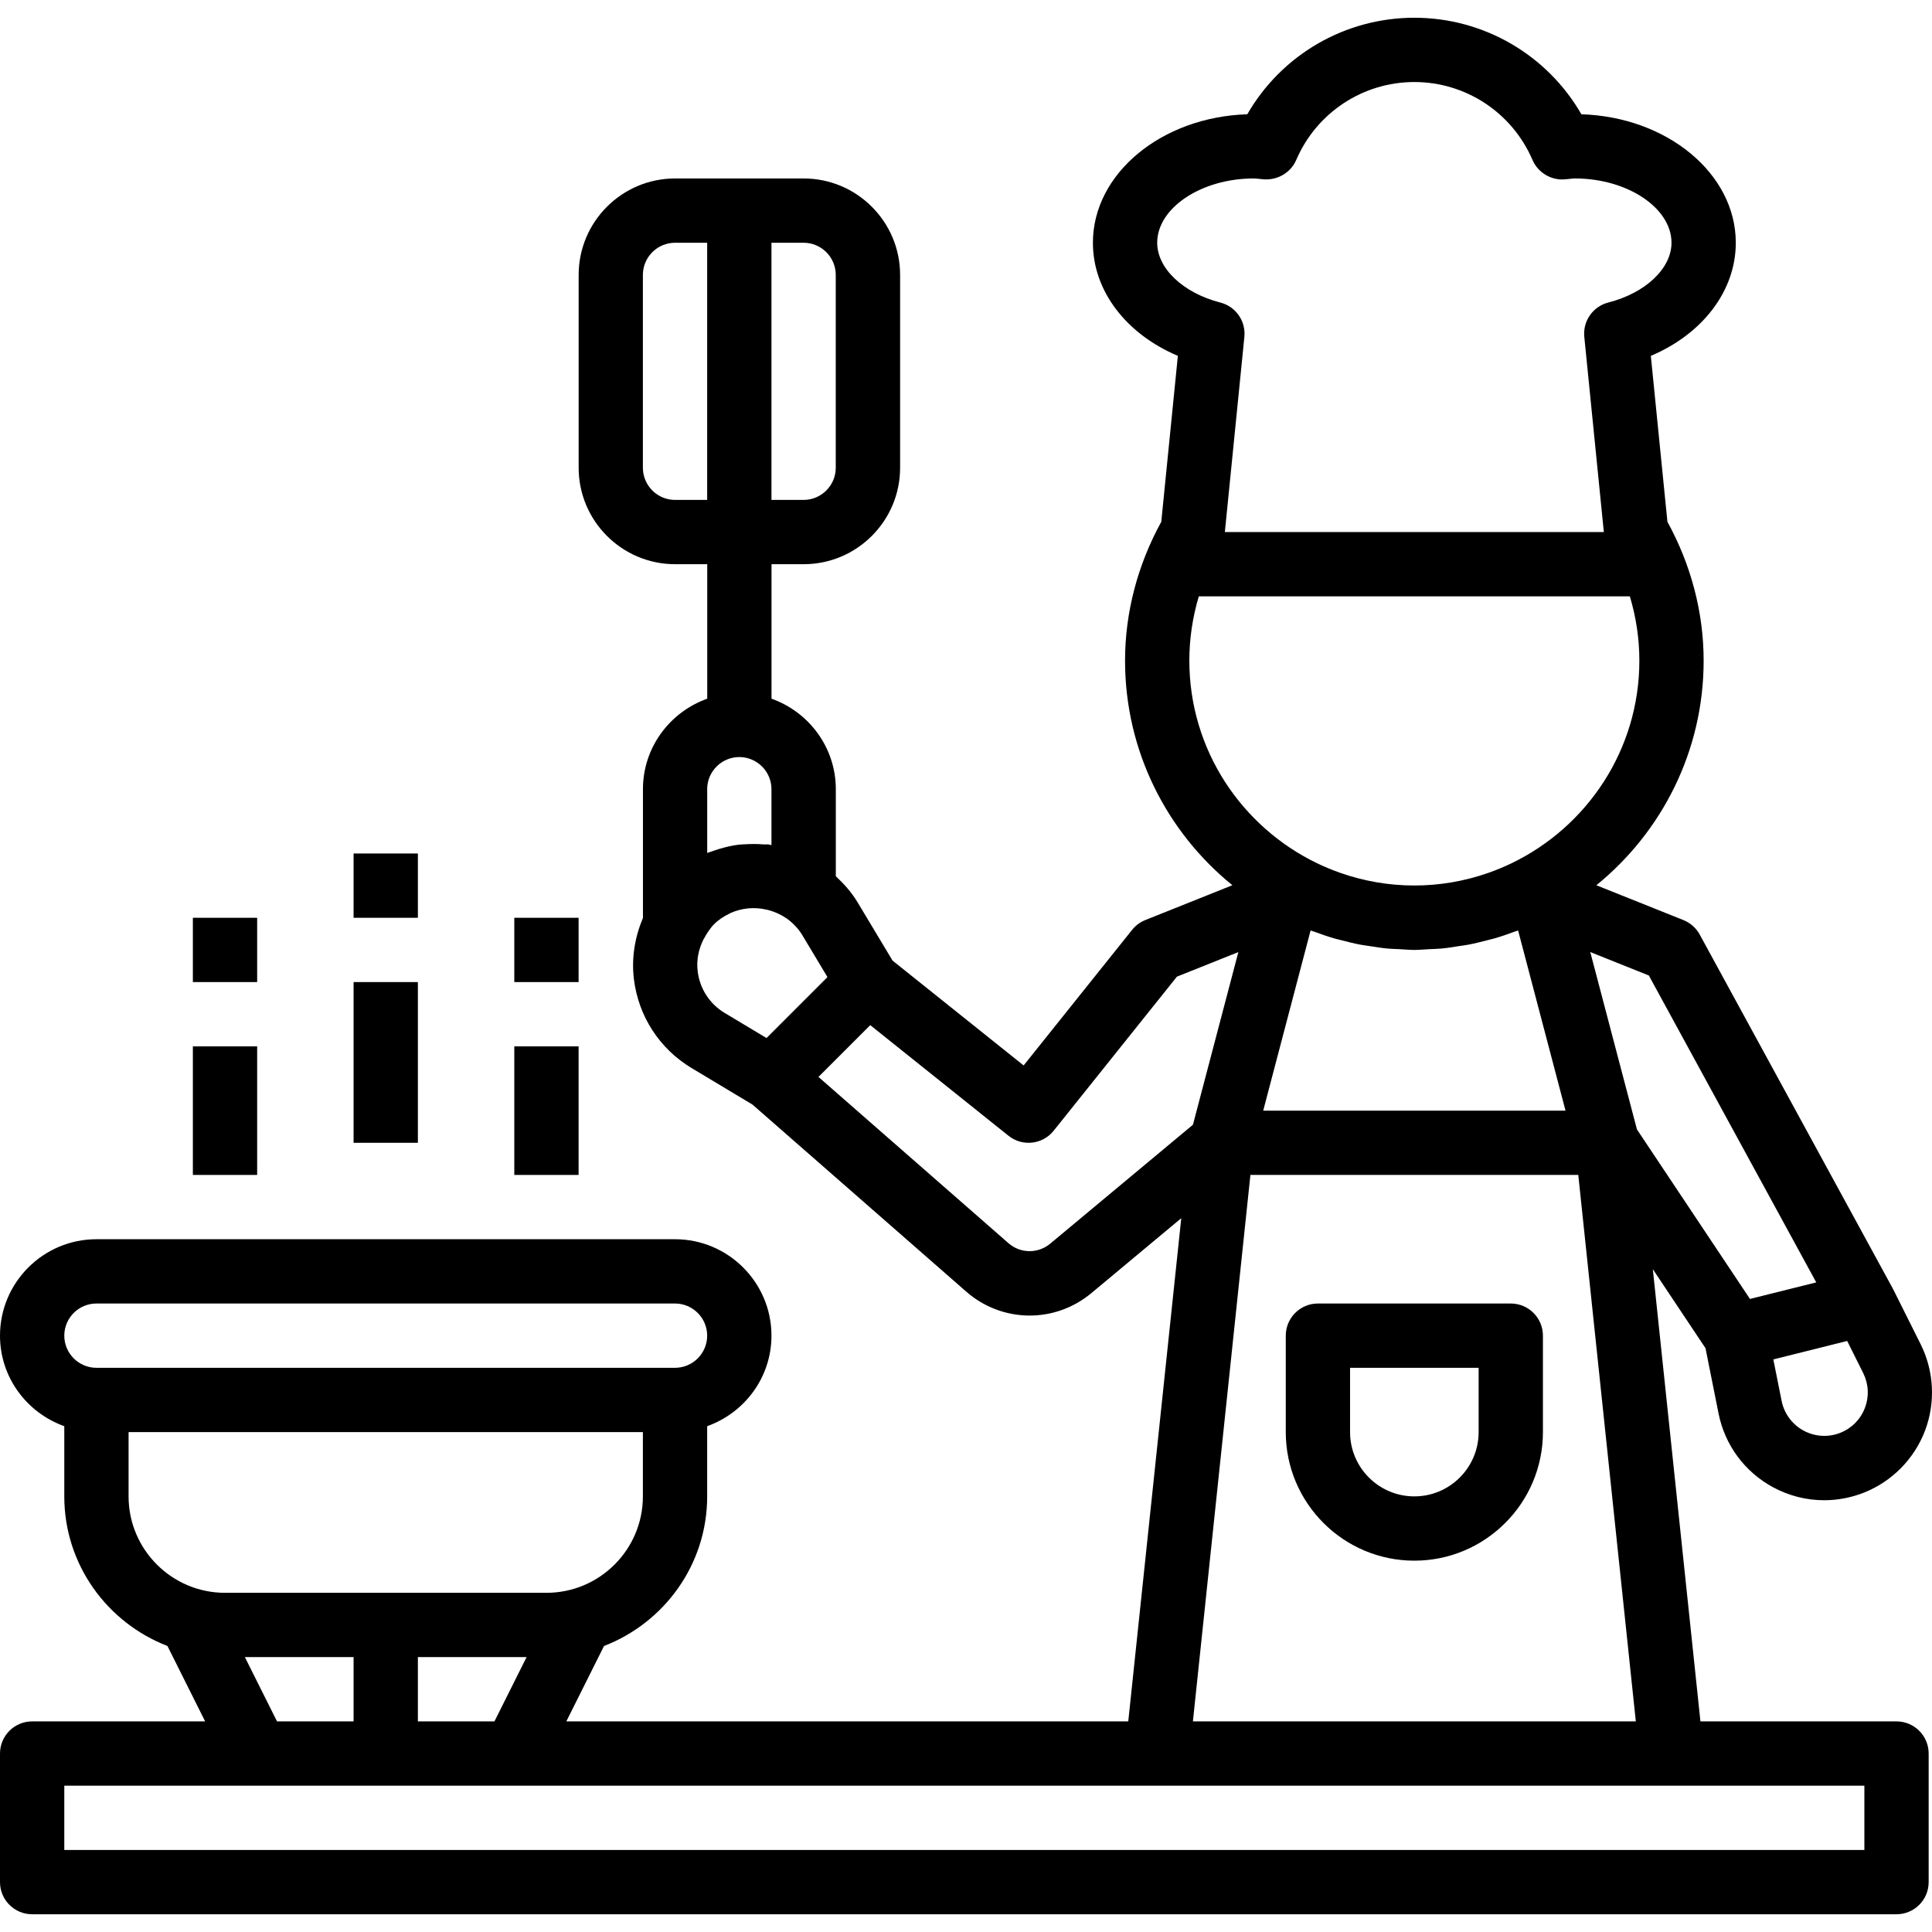
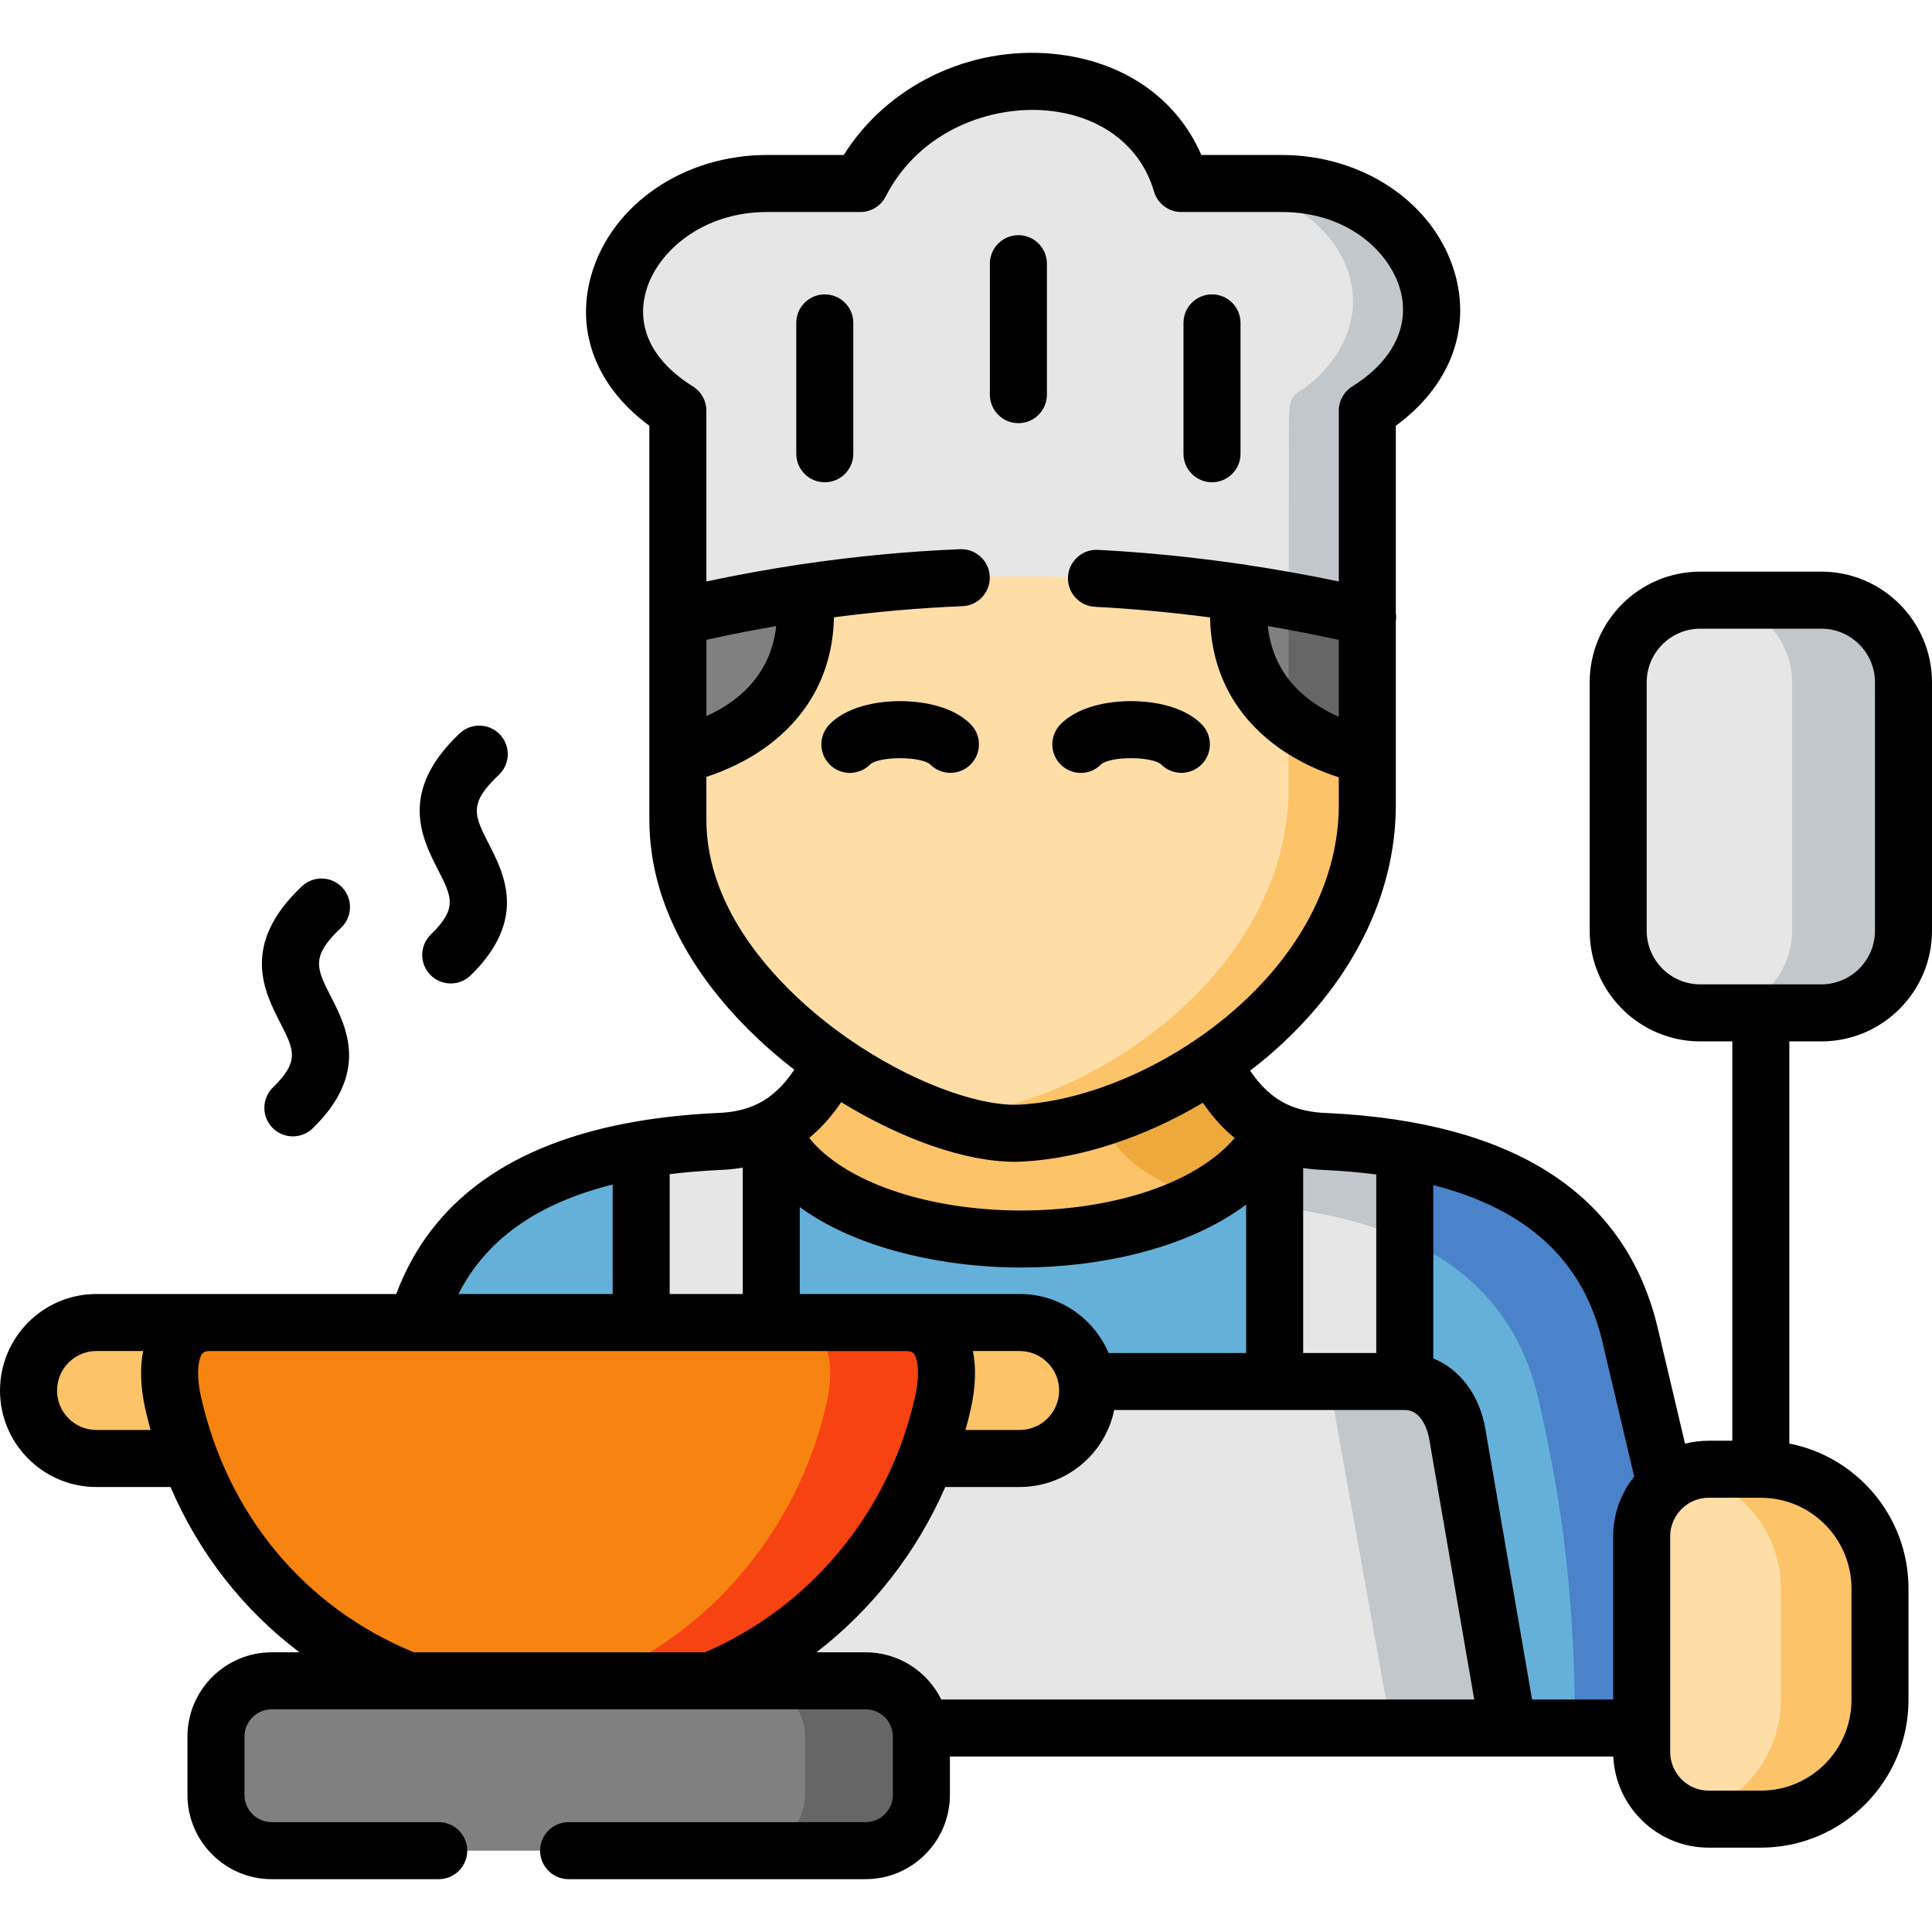
- <svg xmlns="http://www.w3.org/2000/svg" version="1.1" id="Capa_1" x="0px" y="0px" viewBox="0 0 480.832 480.832" style="enable-background:new 0 0 480.832 480.832;" xml:space="preserve">
-   <g>
-     <g>
-       <path d="M472,428.416h-48.8l-11.848-112.544l13.112,19.664l3.248,16.264c1.568,7.84,6.496,14.512,13.528,18.328c3.984,2.16,8.36,3.248,12.76,3.248c3.368,0,6.752-0.64,9.976-1.928c6.944-2.776,12.448-8.376,15.112-15.368c2.656-6.992,2.264-14.832-1.08-21.528l-6.848-13.704c-0.024-0.056-0.072-0.088-0.104-0.136c-0.016-0.04-0.016-0.08-0.032-0.12l-48-88c-0.888-1.632-2.328-2.904-4.048-3.6l-21.68-8.672C413.568,207.104,424,186.96,424,164.416c0-12.056-3.176-23.928-9.016-34.552l-4.128-41.296C423.736,83.112,432,72.4,432,60.416c0-17.224-17.096-31.312-38.424-31.976C385.072,13.68,369.304,4.416,352,4.416c-17.304,0-33.072,9.264-41.576,24.024C289.096,29.104,272,43.192,272,60.416c0,11.984,8.264,22.696,21.144,28.152l-4.128,41.296c-5.84,10.624-9.016,22.496-9.016,34.552c0,22.544,10.432,42.688,26.712,55.896l-21.68,8.672c-1.28,0.512-2.408,1.352-3.272,2.432l-27,33.752l-32.624-26.096l-8.712-14.52c-1.48-2.472-3.368-4.568-5.408-6.48v-21.656c0-10.416-6.712-19.216-16-22.528v-33.472h8c13.232,0,24-10.768,24-24v-48c0-13.232-10.768-24-24-24h-32c-13.232,0-24,10.768-24,24v48c0,13.232,10.768,24,24,24h8v33.472c-9.288,3.312-16,12.112-16,22.528v32c0,0.008,0,0.024,0,0.032c-2,4.76-2.896,9.952-2.248,15.264c1.144,9.256,6.384,17.32,14.376,22.12l15.136,9.08l53.184,46.536c8.936,7.808,22.032,7.976,31.168,0.368l22.36-18.64L280.8,428.416H140.944l9.384-18.768c14.976-5.784,25.672-20.24,25.672-37.232v-17.472c9.288-3.312,16-12.112,16-22.528c0-13.232-10.768-24-24-24H24c-13.232,0-24,10.768-24,24c0,10.416,6.712,19.216,16,22.528v17.472c0,16.992,10.696,31.448,25.672,37.232l9.384,18.768H8c-4.416,0-8,3.584-8,8v32c0,4.416,3.584,8,8,8h464c4.416,0,8-3.584,8-8v-32C480,432,476.416,428.416,472,428.416z M176,124.416h-8c-4.408,0-8-3.592-8-8v-48c0-4.408,3.592-8,8-8h8V124.416z M463.696,341.696c1.368,2.736,1.528,5.824,0.44,8.688c-1.088,2.856-3.256,5.064-6.096,6.2c-2.984,1.192-6.336,1-9.168-0.536c-2.832-1.536-4.832-4.232-5.464-7.392l-2.064-10.328l18.376-4.592L463.696,341.696zM410.36,242.776l41.664,76.384l-16.496,4.12L407.4,281.088l-11.616-44.144L410.36,242.776z M392.8,292.416l14.32,136H296.888l14.312-136H392.8z M314.384,276.416l11.792-44.84c0.32,0.12,0.648,0.208,0.968,0.32c1.608,0.592,3.224,1.16,4.88,1.64c0.632,0.184,1.272,0.328,1.904,0.488c1.528,0.4,3.056,0.784,4.616,1.08c0.784,0.152,1.576,0.24,2.36,0.36c1.448,0.224,2.888,0.464,4.36,0.608c1.032,0.096,2.072,0.104,3.104,0.16c1.216,0.064,2.408,0.184,3.632,0.184s2.416-0.12,3.632-0.184c1.04-0.056,2.072-0.064,3.104-0.16c1.472-0.136,2.912-0.376,4.36-0.608c0.784-0.12,1.576-0.208,2.36-0.36c1.56-0.296,3.088-0.688,4.616-1.08c0.632-0.168,1.272-0.304,1.904-0.488c1.656-0.48,3.28-1.04,4.88-1.64c0.32-0.12,0.648-0.2,0.968-0.32l11.8,44.84H314.384z M288,60.416c0-8.672,10.992-16,24-16c0.464,0,0.904,0.056,1.352,0.104l1.288,0.12c3.368,0.2,6.6-1.68,7.96-4.824c5.056-11.784,16.6-19.4,29.4-19.4s24.344,7.616,29.408,19.4c1.352,3.144,4.632,5.088,7.96,4.824l1.288-0.12c0.44-0.048,0.88-0.104,1.344-0.104c13.008,0,24,7.328,24,16c0,6.392-6.464,12.504-15.72,14.872c-3.832,0.976-6.376,4.608-5.984,8.544l4.864,48.584h-94.32l4.856-48.576c0.392-3.936-2.152-7.568-5.984-8.544C294.464,72.92,288,66.808,288,60.416z M296,164.416c0-5.424,0.808-10.816,2.36-16h107.272c1.56,5.184,2.368,10.576,2.368,16c0,22.208-13.032,41.384-31.816,50.432c-1.816,0.872-3.672,1.648-5.552,2.312c-0.088,0.032-0.176,0.064-0.264,0.096c-11.92,4.168-24.832,4.168-36.752,0c-0.088-0.032-0.176-0.064-0.264-0.096c-1.88-0.664-3.728-1.44-5.552-2.312C309.032,205.8,296,186.624,296,164.416z M192,60.416h8c4.408,0,8,3.592,8,8v48c0,4.408-3.592,8-8,8h-8V60.416z M184,188.416c4.408,0,8,3.592,8,8v13.904c-0.048-0.008-0.104-0.008-0.152-0.016c-0.192-0.024-0.36-0.112-0.552-0.136c-0.44-0.056-0.872,0.024-1.304-0.016c-1.392-0.112-2.768-0.128-4.16-0.048c-0.696,0.04-1.384,0.04-2.064,0.128c-1.648,0.208-3.256,0.592-4.848,1.072c-0.68,0.208-1.336,0.424-2,0.672c-0.304,0.112-0.616,0.184-0.912,0.304v-15.864H176C176,192.008,179.592,188.416,184,188.416z M180.376,252.112c-3.752-2.248-6.208-6.024-6.736-10.36c-0.352-2.824,0.232-5.584,1.48-8.04c0.032-0.064,0.088-0.104,0.12-0.168c0.344-0.656,0.688-1.216,1.04-1.736c0.432-0.6,0.856-1.208,1.384-1.736c1.12-1.128,2.424-1.984,3.792-2.648c0.112-0.056,0.224-0.128,0.336-0.184c1.368-0.616,2.824-1,4.312-1.152c0.112-0.008,0.216-0.024,0.328-0.032c1.448-0.12,2.912,0.008,4.352,0.336c0.152,0.032,0.304,0.064,0.448,0.104c1.496,0.4,2.952,1.016,4.288,1.928c0.04,0.024,0.088,0.04,0.128,0.064c1.608,1.12,3.008,2.552,4.056,4.296l6.232,10.392l-15.168,15.168L180.376,252.112zM261.376,309.52c-3.04,2.528-7.416,2.488-10.392-0.12l-47.288-41.376l12.888-12.888l34.408,27.528c3.44,2.76,8.48,2.208,11.24-1.248l30.68-38.352l15.288-6.112l-11.304,42.968L261.376,309.52z M24,340.416c-4.408,0-8-3.592-8-8c0-4.408,3.592-8,8-8h144c4.408,0,8,3.592,8,8c0,4.408-3.592,8-8,8H24z M32,372.416v-16h128v16c0,13.232-10.768,24-24,24H56C42.768,396.416,32,385.648,32,372.416z M131.056,412.416l-8,16H104v-16H131.056z M88,412.416v16H68.944l-8-16H88z M464,460.416H16v-16h48h64h160h128h48V460.416z" />
-     </g>
+ <svg xmlns="http://www.w3.org/2000/svg" height="512pt" viewBox="0 -14 512 512" width="512pt">
+   <g fill-rule="evenodd">
+     <path d="m431.988 339.781c-7.02-29.852-30.391-43.848-59.711-49.012-6.738-1.188-13.758-1.922-20.973-2.258-5.328-.168-9.754-1.27-13.504-3.051-21.062 39.93-117.336 37.109-133.406 0v-.281c-3.891 1.949-8.516 3.16-14.098 3.332-7.02.34-13.84 1.016-20.383 2.145-28.5 4.883-51.449 18.031-59.457 45.824 12.379 11.883 112.855 102.488 113.645 107.457h210.961v-50.793c0-5.418 2.453-10.301 6.316-13.574zm0 0" fill="#64b0d9" />
+     <path d="m190.297 288.512c-7.02.336-13.84 1.016-20.383 2.145v45.824l15.309 13.742 19.172-13.742v-51.301c-3.891 1.949-8.516 3.16-14.098 3.332zm0 0" fill="#e6e6e6" />
+     <path d="m168.449 431.434h41.047c7.359 0 13.504 5.445 14.605 12.504h175.551l-13.445-77.855c-1.27-7.562-6.262-13.969-13.93-13.969v-61.344c-6.738-1.188-13.758-1.922-20.973-2.258-5.328-.168-9.754-1.27-13.504-3.051v66.652h-105.41c.223 1.695-51.648 74.27-63.941 79.32zm0 0" fill="#e6e6e6" />
+     <path d="m321.309 267.684-48.012-15.152-52.859 14.871-.141.254c-3.527 7.48-8.516 13.801-15.902 17.523v.281c16.07 37.109 112.348 39.93 133.406 0-7.727-3.668-12.633-10.27-16.492-17.777zm0 0" fill="#fcc368" />
+     <path d="m328.523 123.152c-38.227-5.672-76.684-5.785-115.363 0-11.164 1.664-22.324 3.836-33.52 6.488v73.566c0 26.043 18.973 49.043 40.797 64.195 17.816 12.414 37.551 19.555 50.266 18.879 16.07-.906 34.508-7.621 50.605-18.598 22.891-15.633 41.047-39.898 41.047-68.402v-69.668c-11.25-2.625-22.527-4.797-33.832-6.461zm0 0" fill="#ffdda6" />
+     <path d="m273.379 7.57c-17.617.055-36.168 9.086-45.387 27.059h-24.754c-35.777 0-57.09 39.34-23.598 60.191v54.715c11.191-2.652 22.355-4.797 33.52-6.492 38.68-5.781 77.137-5.672 115.363 0 11.305 1.695 22.582 3.84 33.832 6.492v-54.715c33.492-20.852 13.109-60.191-22.668-60.191h-26.613c-5.215-17.973-21.762-27.004-39.355-27.059zm0 0" fill="#e6e6e6" />
+     <path d="m362.355 94.82c33.492-20.852 13.109-60.188-22.668-60.188h-20.887c32.082 0 51.898 28.695 31.434 50.285-6.57 6.91-8.656 3.328-8.656 13.008l-.086 47.266c6.965 1.27 13.93 2.707 20.863 4.344zm0 0" fill="#c2c7cc" />
+     <path d="m362.355 186.137c-1.184-.227-11.785-2.258-20.863-9.484v18.289c0 28.5-18.184 52.793-41.074 68.398-16.098 11.008-34.535 17.695-50.605 18.598-.566.027-1.129.055-1.719.055 8.512 3.078 16.406 4.629 22.609 4.289 16.066-.902 34.508-7.617 50.605-18.594 22.891-15.633 41.047-39.902 41.047-68.402zm0 0" fill="#fcc368" />
+     <path d="m337.801 285.461c-7.727-3.668-12.633-10.27-16.492-17.773-9.473 6.461-19.793 11.457-29.914 14.645 4.652 9 8.488 13.121 21.934 19.496 1.605.766 3.355 1.414 5.215 1.895 8.461-4.547 15.227-10.641 19.258-18.262zm0 0" fill="#eda93b" />
+     <path d="m431.988 339.781c-7.02-29.852-30.391-43.848-59.711-49.012-6.738-1.188-13.758-1.922-20.973-2.258-5.328-.168-9.754-1.27-13.504-3.051-4.031 7.621-10.801 13.715-19.258 18.258 2.512.68 5.246 1.074 8.289 1.156 3.723.199 7.359.453 10.969.848 3.41.367 6.734.82 10.008 1.414 8.766 1.551 17.027 3.891 24.469 7.195 17.395 7.785 30.336 20.91 35.27 41.848 7.102 30.164 9.809 56.801 9.809 87.758h17.707v-50.793c0-5.418 2.453-10.301 6.316-13.574zm0 0" fill="#4a83c9" />
+     <path d="m372.277 290.77c-6.738-1.188-13.758-1.922-20.973-2.258-5.328-.168-9.754-1.27-13.504-3.051v20.262c3.41.367 6.734.82 10.008 1.414 8.766 1.551 17.027 3.891 24.469 7.195zm0 0" fill="#c2c7cc" />
+     <path d="m498.215 406.969c0-17.383-14.211-31.602-31.578-31.602h-13.812c-4.344 0-8.344 1.578-11.445 4.203-3.863 3.273-6.316 8.156-6.316 13.574v57.141c0 9.793 8.008 17.809 17.762 17.809h13.812c17.367 0 31.578-14.223 31.578-31.605zm0 0" fill="#ffdda6" />
+     <path d="m482.68 145.051h-32.082c-11.984 0-21.766 9.816-21.766 21.781v65.805c0 11.992 9.781 21.785 21.766 21.785h32.082c6.734 0 12.77-3.105 16.773-7.957 3.102-3.781 4.988-8.578 4.988-13.828v-65.805c0-5.219-1.887-10.047-4.988-13.801-4.004-4.852-10.035-7.98-16.773-7.98zm0 0" fill="#e6e6e6" />
+     <path d="m386.203 366.082c-1.266-7.562-6.258-13.969-13.926-13.969h-20.074l16.438 91.824h31.012zm0 0" fill="#c2c7cc" />
+     <path d="m498.215 406.969c0-17.383-14.211-31.602-31.578-31.602h-13.812c-1.832 0-3.609.281-5.301.816 13.957 3.246 24.445 15.859 24.445 30.785v29.516c0 14.93-10.488 27.516-24.445 30.789 1.691.508 3.469.816 5.301.816h13.812c17.367 0 31.578-14.223 31.578-31.605zm0 0" fill="#fcc368" />
+     <path d="m288.07 352.113c-1.156-8.777-8.742-15.633-17.848-15.633h-30.277c-10.629 0-12.434 10.016-14.715 20.316-1.156 5.137 22.043 10.922 20.211 15.719h24.781c9.926 0 18.016-8.098 18.016-18.004 0-.816-.059-1.609-.168-2.398zm0 0" fill="#fcc368" />
+     <path d="m55.82 336.48h-30.277c-9.895 0-17.988 8.129-17.988 18.031 0 9.906 8.094 18.004 17.988 18.004h24.723l23.484-22.293zm0 0" fill="#fcc368" />
+     <path d="m204.395 336.48h-148.574c-10.625 0-12.262 10.781-9.977 21.105 1.152 5.195 2.648 10.16 4.426 14.93 10.484 27.906 31.461 48.508 57.961 58.918l34.309 21.445 45.812-21.445c26.191-10.809 46.855-32.25 57.09-58.918 1.832-4.797 3.355-9.793 4.484-14.93 2.285-10.324.676-21.105-9.98-21.105zm0 0" fill="#f78411" />
+     <path d="m188.352 431.434h-116.348c-8.148 0-14.773 6.66-14.773 14.789v15.434c0 8.125 6.625 14.785 14.773 14.785h157.398c8.117 0 14.773-6.66 14.773-14.785v-15.434c0-.766-.059-1.555-.199-2.289-1.098-7.055-7.246-12.5-14.574-12.5zm0 0" fill="#808080" />
+     <path d="m239.945 336.48h-30.812c10.625 0 12.262 10.781 9.977 21.105-1.156 5.137-2.648 10.133-4.508 14.93-1.945 5.105-4.285 9.988-6.965 14.672-4.82 8.383-10.742 16.027-17.59 22.746-.453.422-.902.875-1.355 1.297-9.02 8.52-19.562 15.406-31.18 20.203h30.844c5.527-2.285 10.797-5.023 15.789-8.211 18.633-11.879 33.207-29.656 41.301-50.707 1.832-4.797 3.355-9.793 4.48-14.93.426-1.832.707-3.668.82-5.473.617-8.324-2.035-15.633-10.801-15.633zm0 0" fill="#f74311" />
+     <path d="m243.977 443.938c-1.098-7.059-7.246-12.504-14.574-12.504h-30.844c7.359 0 13.477 5.445 14.605 12.504.113.73.168 1.523.168 2.285v15.434c0 8.129-6.652 14.785-14.773 14.785h30.844c8.117 0 14.773-6.66 14.773-14.785v-15.434c-.004-.762-.059-1.555-.199-2.285zm0 0" fill="#666" />
+     <path d="m499.453 153.035c-4.004-4.855-10.035-7.984-16.773-7.984h-29.52c11.953 0 21.766 9.816 21.766 21.781v65.805c0 11.992-9.812 21.785-21.766 21.785h29.52c6.738 0 12.77-3.105 16.773-7.957 3.102-3.781 4.988-8.578 4.988-13.828v-65.805c0-5.219-1.887-10.043-4.988-13.797zm0 0" fill="#c2c7cc" />
+     <path d="m362.355 149.535c-11.25-2.652-22.527-4.797-33.832-6.488-3.973 35.836 31.574 42.691 33.832 43.09zm0 0" fill="#808080" />
+     <path d="m213.16 143.047c-11.164 1.691-22.324 3.836-33.52 6.488v36.543c4.879-.961 37.301-8.805 33.52-43.031zm0 0" fill="#808080" />
+     <path d="m362.355 149.535c-6.934-1.637-13.898-3.074-20.863-4.344v31.461c9.078 7.223 19.68 9.258 20.863 9.48zm0 0" fill="#666" />
  </g>
-   <g>
-     <g>
-       <path d="M376,324.416h-48c-4.416,0-8,3.584-8,8v24c0,17.648,14.352,32,32,32s32-14.352,32-32v-24C384,328,380.416,324.416,376,324.416z M368,356.416c0,8.824-7.176,16-16,16c-8.824,0-16-7.176-16-16v-16h32V356.416z" />
-     </g>
-   </g>
-   <g>
-     <g>
-       <rect x="88" y="244.416" width="16" height="40" />
-     </g>
-   </g>
-   <g>
-     <g>
-       <rect x="128" y="260.416" width="16" height="32" />
-     </g>
-   </g>
-   <g>
-     <g>
-       <rect x="48" y="260.416" width="16" height="32" />
-     </g>
-   </g>
-   <g>
-     <g>
-       <rect x="88" y="212.416" width="16" height="16" />
-     </g>
-   </g>
-   <g>
-     <g>
-       <rect x="48" y="228.416" width="16" height="16" />
-     </g>
-   </g>
-   <g>
-     <g>
-       <rect x="128" y="228.416" width="16" height="16" />
-     </g>
-   </g>
-   <g />
-   <g />
-   <g />
-   <g />
-   <g />
-   <g />
-   <g />
-   <g />
-   <g />
-   <g />
-   <g />
-   <g />
-   <g />
-   <g />
-   <g />
+   <path d="m72.34 274.18c-2.988 2.914-3.051 7.699-.137 10.688 1.48 1.52 3.445 2.281 5.41 2.281 1.902 0 3.809-.711 5.277-2.145 15.105-14.723 8.918-26.84 4.82-34.859-3.848-7.523-5.438-10.641 2.668-18.27 3.035-2.859 3.184-7.645.32-10.68-2.859-3.043-7.645-3.184-10.68-.324-16.371 15.406-9.992 27.891-5.77 36.152 3.691 7.223 5.219 10.211-1.91 17.156zm0 0" />
+   <path d="m114.176 233.66c-2.988 2.914-3.051 7.699-.137 10.688 1.48 1.52 3.445 2.281 5.414 2.281 1.898 0 3.805-.711 5.273-2.145 15.113-14.73 8.91-26.848 4.805-34.863-3.852-7.523-5.445-10.641 2.656-18.266 3.039-2.859 3.184-7.645.324-10.68-2.863-3.043-7.648-3.184-10.684-.324-16.371 15.41-9.98 27.895-5.75 36.156 3.695 7.219 5.223 10.207-1.902 17.152zm0 0" />
+   <path d="m225.223 190.828c1.957 0 3.91-.758 5.391-2.27 2.461-2.184 13.465-2.16 15.895.023 2.945 2.961 7.73 2.977 10.688.035 2.961-2.941 2.977-7.727.035-10.688-5.465-5.504-14.805-6.125-18.73-6.125-.051 0-.102 0-.152 0-3.773.016-13.129.648-18.523 6.168-2.918 2.984-2.875 7.781.113 10.699 1.469 1.438 3.379 2.156 5.285 2.156zm0 0" />
+   <path d="m286.43 190.828c1.957 0 3.91-.758 5.387-2.27 2.461-2.184 13.469-2.16 15.898.023 2.941 2.961 7.727 2.977 10.688.035 2.961-2.941 2.977-7.727.035-10.688-5.469-5.504-14.805-6.125-18.73-6.125-.055 0-.105 0-.152 0-3.773.016-13.129.648-18.523 6.168-2.918 2.984-2.875 7.781.109 10.695 1.473 1.441 3.379 2.16 5.289 2.16zm0 0" />
+   <path d="m269.887 98.145c4.172 0 7.555-3.383 7.555-7.559v-34.707c0-4.172-3.383-7.555-7.555-7.555-4.176 0-7.559 3.383-7.559 7.555v34.707c0 4.176 3.383 7.559 7.559 7.559zm0 0" />
+   <path d="m218.574 64.012c-4.172 0-7.555 3.383-7.555 7.559v34.68c0 4.172 3.383 7.555 7.555 7.555 4.176 0 7.559-3.383 7.559-7.555v-34.68c0-4.176-3.383-7.559-7.559-7.559zm0 0" />
+   <path d="m321.195 113.805c4.172 0 7.555-3.383 7.555-7.559v-34.68c0-4.172-3.383-7.555-7.555-7.555-4.176 0-7.559 3.383-7.559 7.555v34.68c0 4.176 3.383 7.559 7.559 7.559zm0 0" />
+   <path d="m482.68 261.98c16.168 0 29.32-13.164 29.32-29.344v-65.805c0-16.176-13.152-29.34-29.32-29.34h-32.082c-16.168 0-29.32 13.164-29.32 29.34v65.805c0 16.18 13.152 29.344 29.32 29.344h8.484v105.828h-6.258c-2.164 0-4.266.273-6.27.785l-7.211-30.547c-8.379-35.52-37.879-54.727-87.684-57.086-.035-.004-.07-.004-.105-.004-4.012-.133-7.438-.855-10.465-2.293-.117-.055-.23-.117-.352-.168-3.605-1.789-6.648-4.633-9.449-8.746 1.609-1.238 3.203-2.504 4.746-3.824 21.848-18.652 33.875-42.316 33.875-66.641v-48.652c.113-.746.109-1.484 0-2.199v-49.605c14.152-10.375 19.992-25.207 15.656-40.367-5.285-18.48-24.148-31.387-45.879-31.387h-21.316c-6.574-15.168-20.871-25.043-39.273-26.805-22.312-2.133-44.027 8.516-55.496 26.805h-20.363c-22.043 0-41.184 13.098-46.547 31.852-4.285 14.996 1.449 29.652 15.395 39.898v87.156.07 17.156c0 25.48 15.523 45.527 28.547 57.852 3.121 2.957 6.426 5.77 9.855 8.426-2.859 4.273-5.969 7.215-9.68 9.043-.012.008-.02.012-.031.016-3.094 1.52-6.602 2.277-10.73 2.414-.035 0-.07.004-.105.004-7.645.363-14.809 1.125-21.492 2.281-.027.004-.055.008-.082.016-32.891 5.707-54.137 21.012-63.359 45.668h-79.465c-14.086 0-25.543 11.477-25.543 25.586 0 14.094 11.457 25.562 25.543 25.562h19.641c7.555 17.566 19.242 32.527 34.168 43.805h-7.348c-12.312 0-22.328 10.023-22.328 22.344v15.434c0 12.32 10.016 22.344 22.328 22.344h44.262c4.172 0 7.555-3.383 7.555-7.555 0-4.176-3.383-7.559-7.555-7.559h-44.262c-3.98 0-7.215-3.242-7.215-7.23v-15.434c0-3.988 3.238-7.23 7.215-7.23h157.395c3.473 0 6.379 2.469 7.066 5.75.023.25.062.496.113.742.027.242.039.488.039.738v15.434c0 3.988-3.238 7.23-7.219 7.23h-78.711c-4.172 0-7.555 3.383-7.555 7.559 0 4.172 3.383 7.555 7.555 7.555h78.711c12.316 0 22.332-10.023 22.332-22.344v-10.164h175.805c.633 13.43 11.73 24.156 25.285 24.156h13.816c21.578 0 39.133-17.566 39.133-39.16v-29.52c0-19.004-13.602-34.887-31.578-38.418v-106.57zm-58.047 79.539 8.445 35.793c-3.48 4.34-5.57 9.844-5.57 15.832v43.234h-21.492l-12.355-71.547c-1.527-9.109-6.758-15.973-13.824-18.824v-45.941c25.016 6.406 39.762 20.102 44.797 41.453zm-59.91-44.273v47.312h-19.367v-49.023c1.785.277 3.66.457 5.641.523 4.816.23 9.383.633 13.727 1.188zm-70.941 47.312c-3.891-9.18-12.984-15.633-23.559-15.633h-58.273v-23.031c14.414 10.52 35.324 15.219 53.648 15.922 1.602.062 3.234.094 4.891.094 19.941 0 43.52-4.578 59.754-16.672v39.32zm-36.477 14.66c1.242-5.621 1.406-10.773.531-15.184h12.387c5.766 0 10.457 4.699 10.457 10.477 0 5.762-4.691 10.445-10.457 10.445h-14.359c.527-1.895 1.012-3.805 1.441-5.738zm97.492-203.641v20.367c-7.59-3.289-17.352-10.176-18.812-24.027 6.281 1.066 12.555 2.289 18.812 3.66zm-149.105-3.652c-1.457 13.543-10.887 20.445-18.492 23.84v-20.203c6.152-1.363 12.32-2.574 18.492-3.637zm-18.492 51.281v-11.332c4.684-1.527 11.078-4.234 17.062-8.855 7.73-5.961 16.379-16.414 16.75-33.422 11.383-1.5 22.754-2.492 34.039-2.953 4.172-.168 7.414-3.688 7.246-7.855-.172-4.172-3.711-7.398-7.859-7.246-13.895.566-27.906 1.902-41.918 3.98-.062.004-.125.004-.188.012-.27.031-.531.074-.793.129-8.121 1.227-16.242 2.703-24.344 4.43v-45.273c0-2.609-1.344-5.035-3.562-6.414-10.754-6.699-15.164-15.691-12.406-25.328 2.965-10.379 14.914-20.891 32.012-20.891h24.75c2.836 0 5.434-1.586 6.727-4.109 9.066-17.691 28.094-24.184 42.941-22.762 14.125 1.352 24.652 9.359 28.16 21.426.938 3.227 3.895 5.445 7.258 5.445h26.613c17.523 0 28.531 10.594 31.344 20.434 2.758 9.652-1.859 19.051-12.672 25.785-2.219 1.379-3.562 3.805-3.562 6.414v45.277c-8.145-1.711-16.312-3.164-24.48-4.387-.312-.074-.633-.141-.961-.176-.102-.012-.203-.012-.305-.02-12.73-1.863-25.457-3.145-38.086-3.797-4.148-.219-7.723 2.988-7.938 7.156s2.992 7.723 7.16 7.938c10.109.52 20.289 1.477 30.484 2.809.363 17.742 9.688 28.398 18.016 34.395 5.766 4.148 11.734 6.586 16.109 7.973v7.297c0 19.828-10.148 39.414-28.574 55.148-16.375 13.977-37.812 23.289-55.938 24.301-.441.023-.898.039-1.371.039-10.602-.004-27.695-6.168-43.797-17.297-.246-.195-.508-.371-.773-.535-4.59-3.223-9.086-6.852-13.32-10.859-10.867-10.285-23.824-26.77-23.824-46.875zm81.719 90.68c.746 0 1.484-.023 2.203-.062 15.48-.863 32.328-6.488 47.648-15.582 2.227 3.273 4.977 6.535 8.438 9.355-12.336 14.293-38.48 19.98-61.027 19.117-23.434-.898-43.141-8.379-51.734-19.156 3.492-2.859 6.254-6.164 8.492-9.477 15.91 9.77 32.875 15.805 45.98 15.805zm-78.312 2.176c2.203-.078 4.273-.297 6.234-.629v33.492h-19.367v-31.758c4.164-.512 8.535-.887 13.133-1.105zm-28.246 3.852v29.012h-40.867c7.305-14.406 20.824-24.016 40.867-29.012zm-136.816 65.043c-5.75 0-10.43-4.684-10.43-10.445 0-5.777 4.68-10.477 10.43-10.477h12.395c-.879 4.41-.715 9.562.527 15.184v.012c.43 1.934.918 3.84 1.434 5.727zm84.148 58.922c-28.938-11.848-49.48-36.527-56.469-67.922-1.281-5.785-.68-9.895.418-11.266.16-.195.527-.652 2.18-.652h54.613.027.023 129.461c1.664 0 2.035.457 2.191.652 1.094 1.363 1.688 5.469.41 11.262-6.75 30.492-27.527 55.781-55.723 67.926zm139.75 12.5c-3.645-7.398-11.258-12.5-20.039-12.5h-13.035c14.801-11.41 26.566-26.48 34.137-43.809h19.719c12.336 0 22.656-8.77 25.051-20.402h77.004c5.043 0 6.344 6.879 6.48 7.699l11.922 69.012zm241.215-29.41v29.52c0 13.258-10.773 24.047-24.02 24.047h-13.812c-5.629 0-10.207-4.598-10.207-10.25v-57.141c0-3.121 1.406-5.914 3.613-7.789.07-.055.137-.109.203-.168 1.75-1.414 3.973-2.266 6.387-2.266h13.816c13.246 0 24.02 10.789 24.02 24.047zm-54.27-174.332v-65.805c0-7.844 6.375-14.227 14.211-14.227h32.082c7.832 0 14.207 6.383 14.207 14.227v65.805c0 7.848-6.375 14.23-14.207 14.23h-32.082c-7.836 0-14.211-6.383-14.211-14.23zm0 0" />
</svg>
